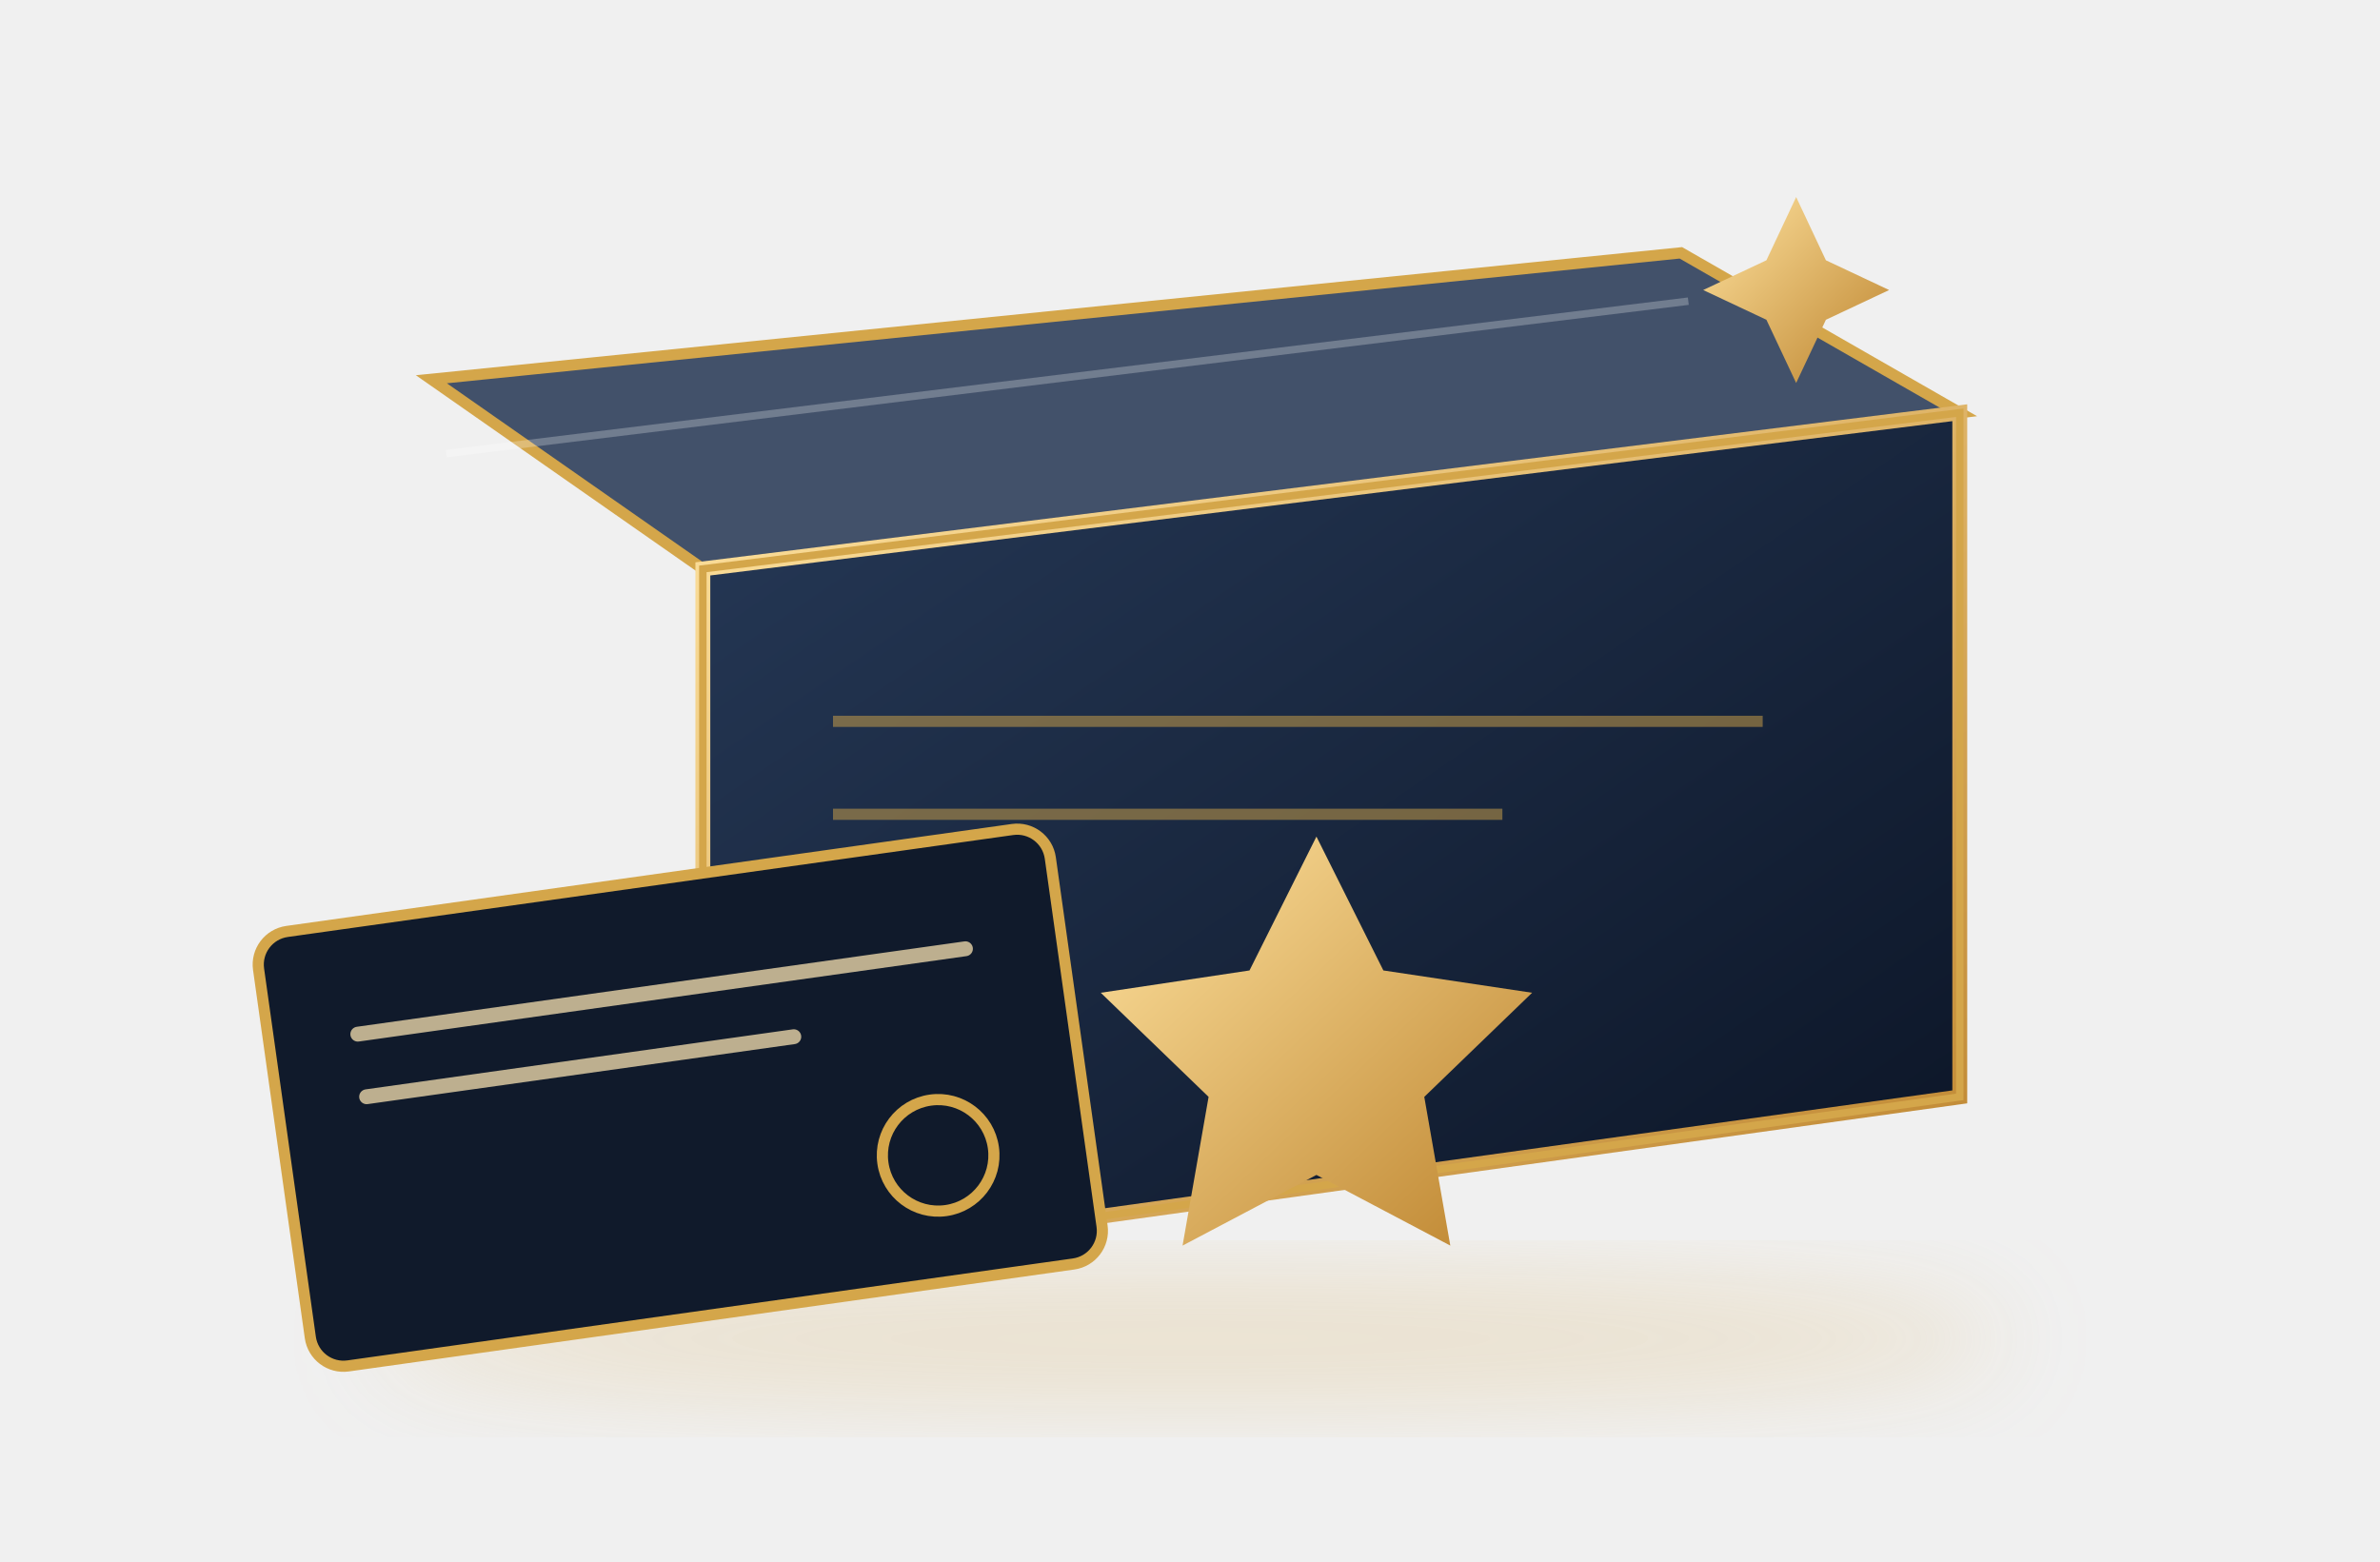
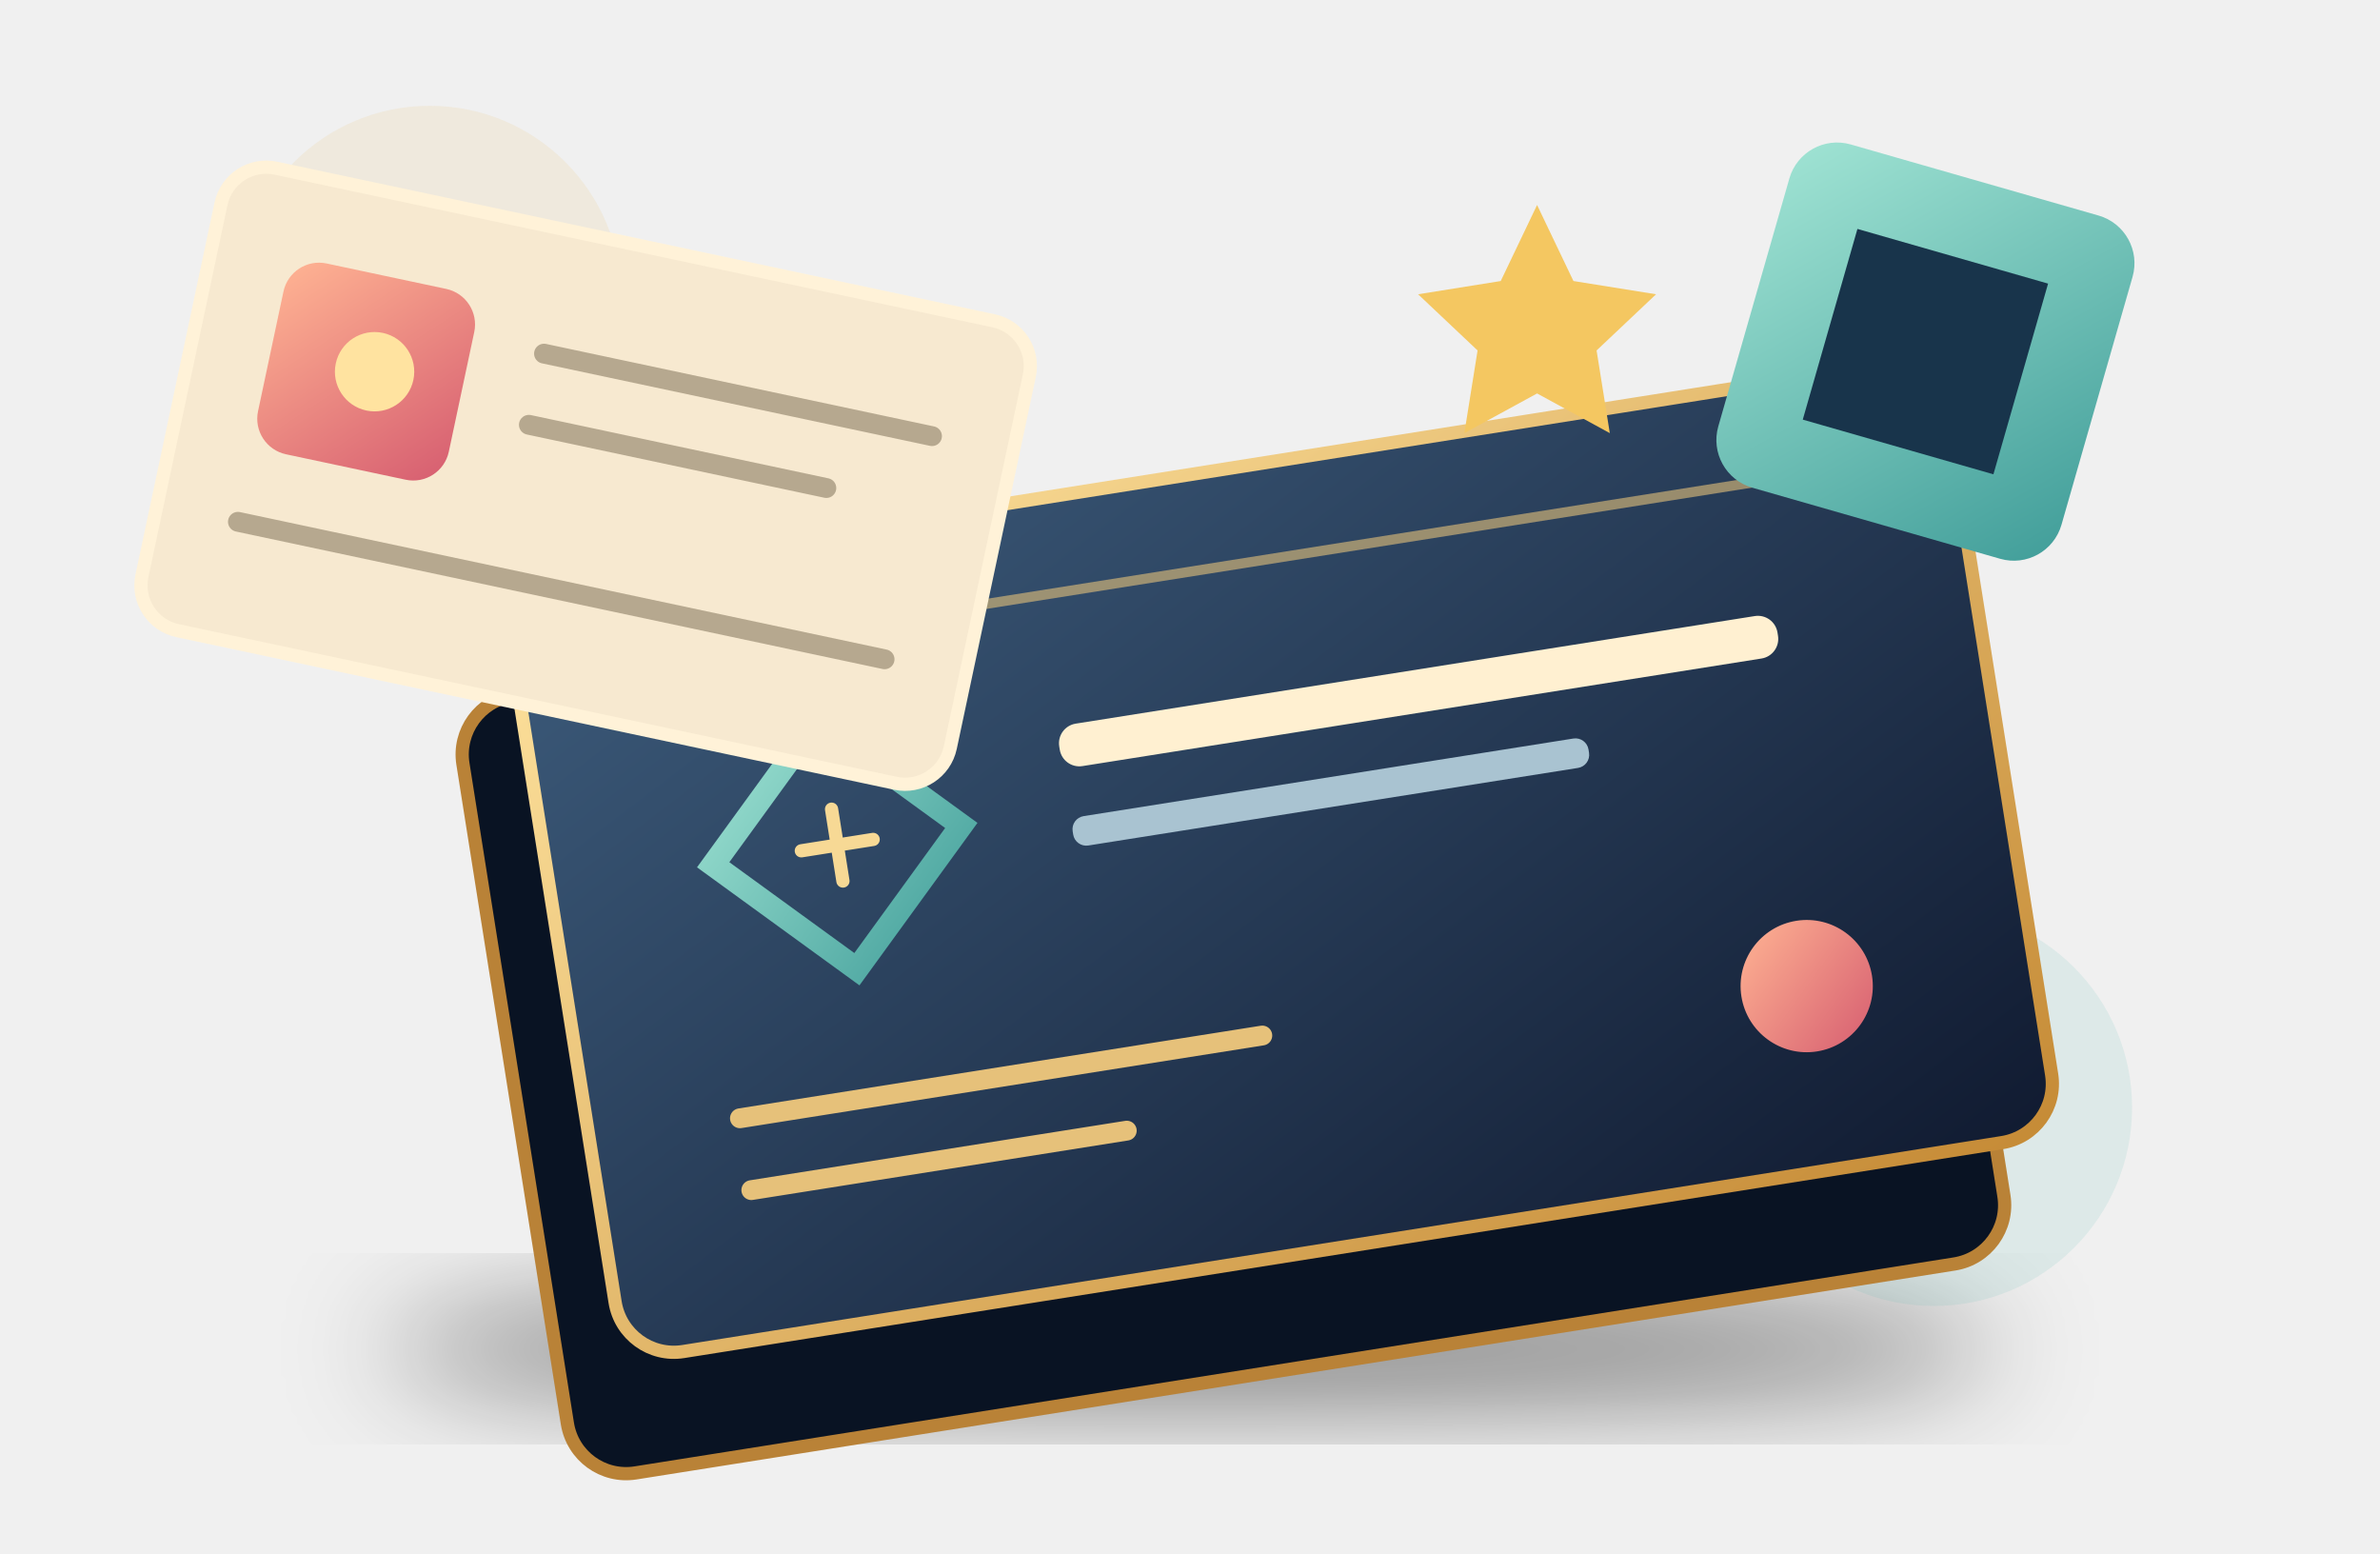
- <svg xmlns="http://www.w3.org/2000/svg" viewBox="0 0 640 420">
+ <svg xmlns="http://www.w3.org/2000/svg" viewBox="0 0 720 470">
  <defs>
-     <linearGradient id="bg" x2="1" y2="1">
-       <stop stop-color="#263957" />
-       <stop offset="1" stop-color="#0b1425" />
+     <linearGradient id="navy" x2="1" y2="1">
+       <stop stop-color="#3d5c7c" />
+       <stop offset="1" stop-color="#101a30" />
    </linearGradient>
    <linearGradient id="gold" x2="1" y2="1">
-       <stop stop-color="#ffe3a0" />
-       <stop offset="1" stop-color="#bd842e" />
+       <stop stop-color="#ffe4a0" />
+       <stop offset="1" stop-color="#c58a35" />
+     </linearGradient>
+     <linearGradient id="teal" x2="1" y2="1">
+       <stop stop-color="#a1e4d4" />
+       <stop offset="1" stop-color="#409d99" />
+     </linearGradient>
+     <linearGradient id="coral" x2="1" y2="1">
+       <stop stop-color="#ffb493" />
+       <stop offset="1" stop-color="#d65d70" />
    </linearGradient>
    <filter id="shadow">
-       <feGaussianBlur stdDeviation="13" />
+       <feGaussianBlur stdDeviation="17" />
    </filter>
  </defs>
-   <ellipse cx="320" cy="360" rx="220" ry="22" fill="#d4a64a" opacity=".18" filter="url(#shadow)" />
-   <path d="M116 102 452 68l75 43-338 42z" fill="#42516a" stroke="#d4a64a" stroke-width="3" />
-   <path d="M189 153 527 111v184l-338 47z" fill="url(#bg)" stroke="url(#gold)" stroke-width="4" />
-   <path d="M189 153 527 111v184l-338 47z" fill="none" stroke="#d4a64a" stroke-width="2" />
-   <path d="M224 194h250M224 219h180" stroke="#d4a64a" stroke-width="3" opacity=".5" />
-   <path d="M354 225l18 36 40 6-29 28 7 40-36-19-36 19 7-40-29-28 40-6z" fill="url(#gold)" />
-   <path d="M120 122 454 81" stroke="#fff" stroke-width="2" opacity=".25" />
-   <g transform="rotate(-8 190 270)">
-     <rect x="72" y="235" width="215" height="118" rx="9" fill="#101a2b" stroke="#d4a64a" stroke-width="3" />
-     <path d="M96 265h165M96 282h116" stroke="#e9d5a8" stroke-width="4" stroke-linecap="round" opacity=".8" />
-     <circle cx="246" cy="319" r="15" fill="none" stroke="#d4a64a" stroke-width="3" />
+   <ellipse cx="360" cy="408" rx="245" ry="24" fill="#000" opacity=".38" filter="url(#shadow)" />
+   <circle cx="130" cy="90" r="58" fill="#e7b95e" opacity=".13" />
+   <circle cx="585" cy="335" r="60" fill="#5ab8b0" opacity=".13" />
+   <g transform="rotate(-9 365 245)">
+     <rect x="145" y="178" width="440" height="238" rx="18" fill="#091323" stroke="#b98237" stroke-width="4" />
+     <rect x="165" y="144" width="440" height="238" rx="18" fill="url(#navy)" stroke="url(#gold)" stroke-width="4" />
+     <path d="M192 173h385" stroke="#e5c17a" stroke-width="3" opacity=".6" />
+     <path d="M215 238l38-38 38 38-38 38z" fill="none" stroke="url(#teal)" stroke-width="7" />
+     <path d="M242 238h22m-11-11v22" stroke="#f7d995" stroke-width="4" stroke-linecap="round" />
+     <rect x="324" y="213" width="220" height="13" rx="6" fill="#fff0d1" />
+     <rect x="324" y="241" width="158" height="9" rx="4" fill="#a9c3d1" />
+     <path d="M211 315h160M211 337h115" stroke="#e6c17a" stroke-width="6" stroke-linecap="round" />
+     <circle cx="536" cy="326" r="20" fill="url(#coral)" />
  </g>
-   <path d="M475 70l8-17 8 17 17 8-17 8-8 17-8-17-17-8z" fill="url(#gold)" />
+   <g transform="rotate(12 180 145)">
+     <rect x="52" y="73" width="250" height="143" rx="14" fill="#f7e9d0" stroke="#fff2d8" stroke-width="4" />
+     <rect x="76" y="98" width="59" height="59" rx="11" fill="url(#coral)" />
+     <path d="M157 111h120M157 133h92M77 180h200" stroke="#b6a88f" stroke-width="6" stroke-linecap="round" />
+     <circle cx="108" cy="127" r="12" fill="#ffe3a0" />
+   </g>
+   <g transform="rotate(16 580 115)">
+     <rect x="526" y="52" width="108" height="108" rx="15" fill="url(#teal)" />
+     <path d="M550 76h60v60h-60zM560 86h13v13h-13zm25 0h13v13h-13zm-25 25h13v13h-13zm25 0h13v13h-13z" fill="#18344b" />
+   </g>
+   <path d="M465 62l11 23 25 4-18 17 4 25-22-12-22 12 4-25-18-17 25-4z" fill="#f4c761" />
</svg>
